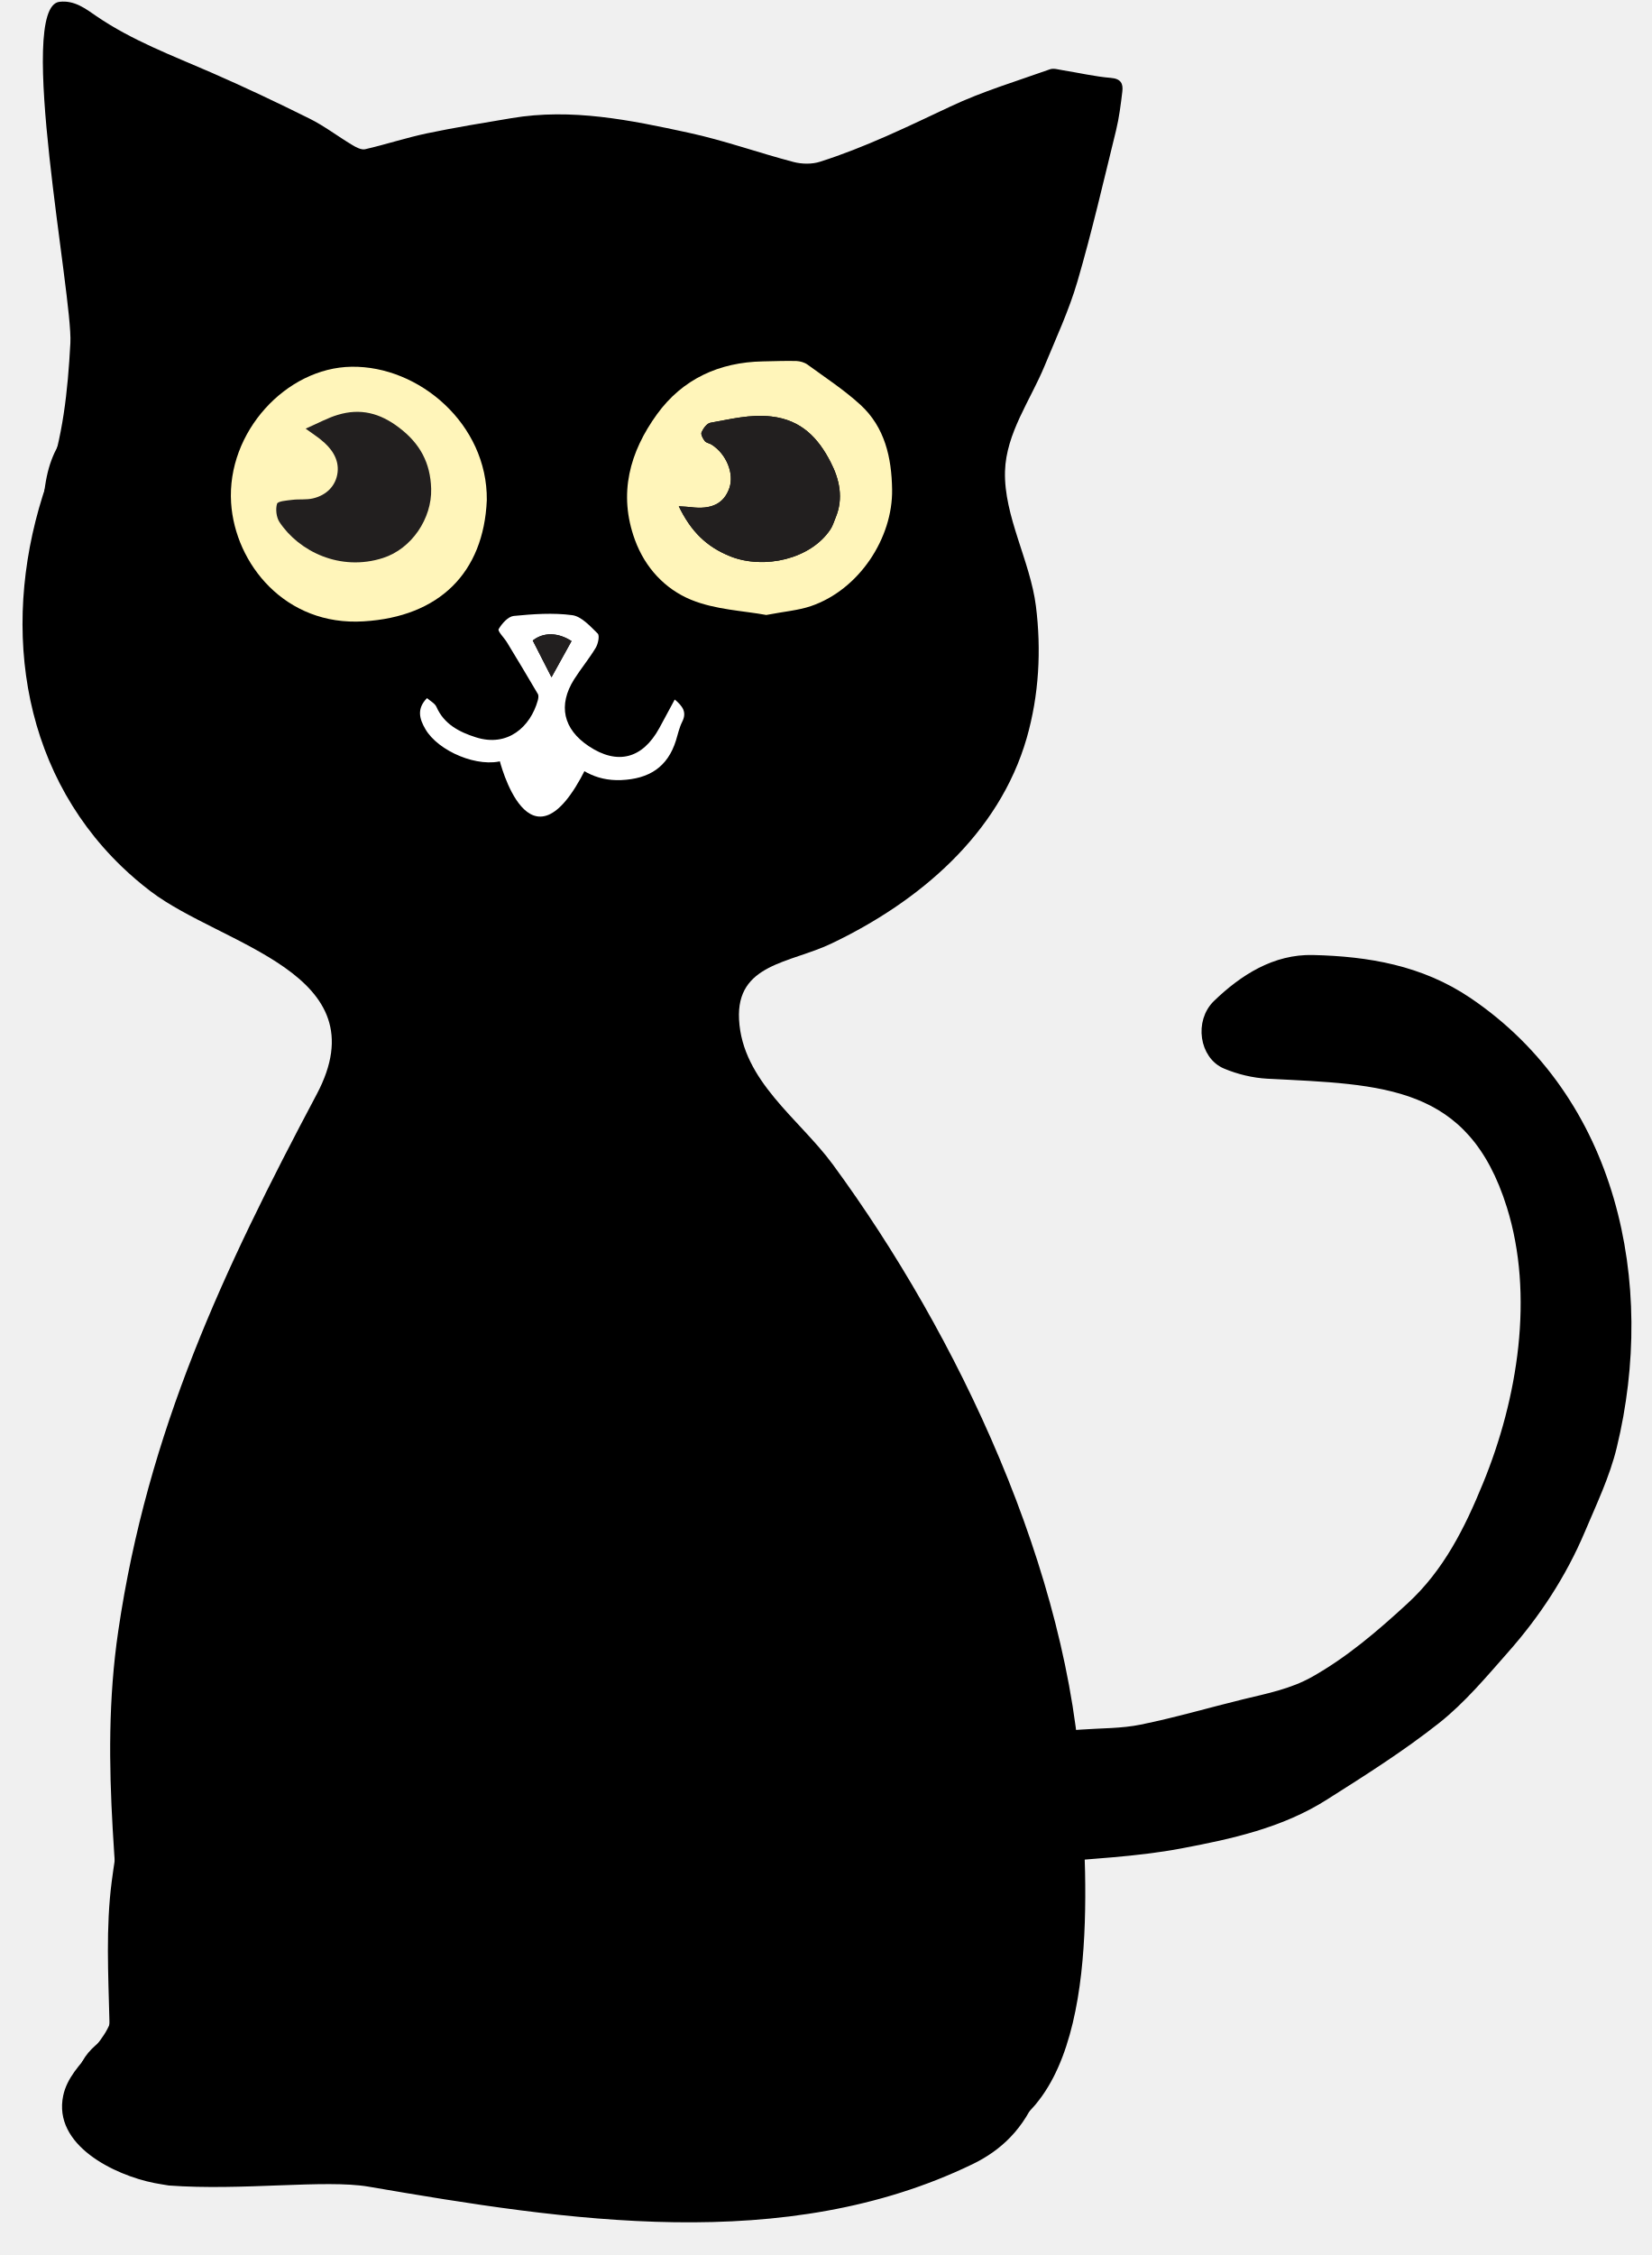
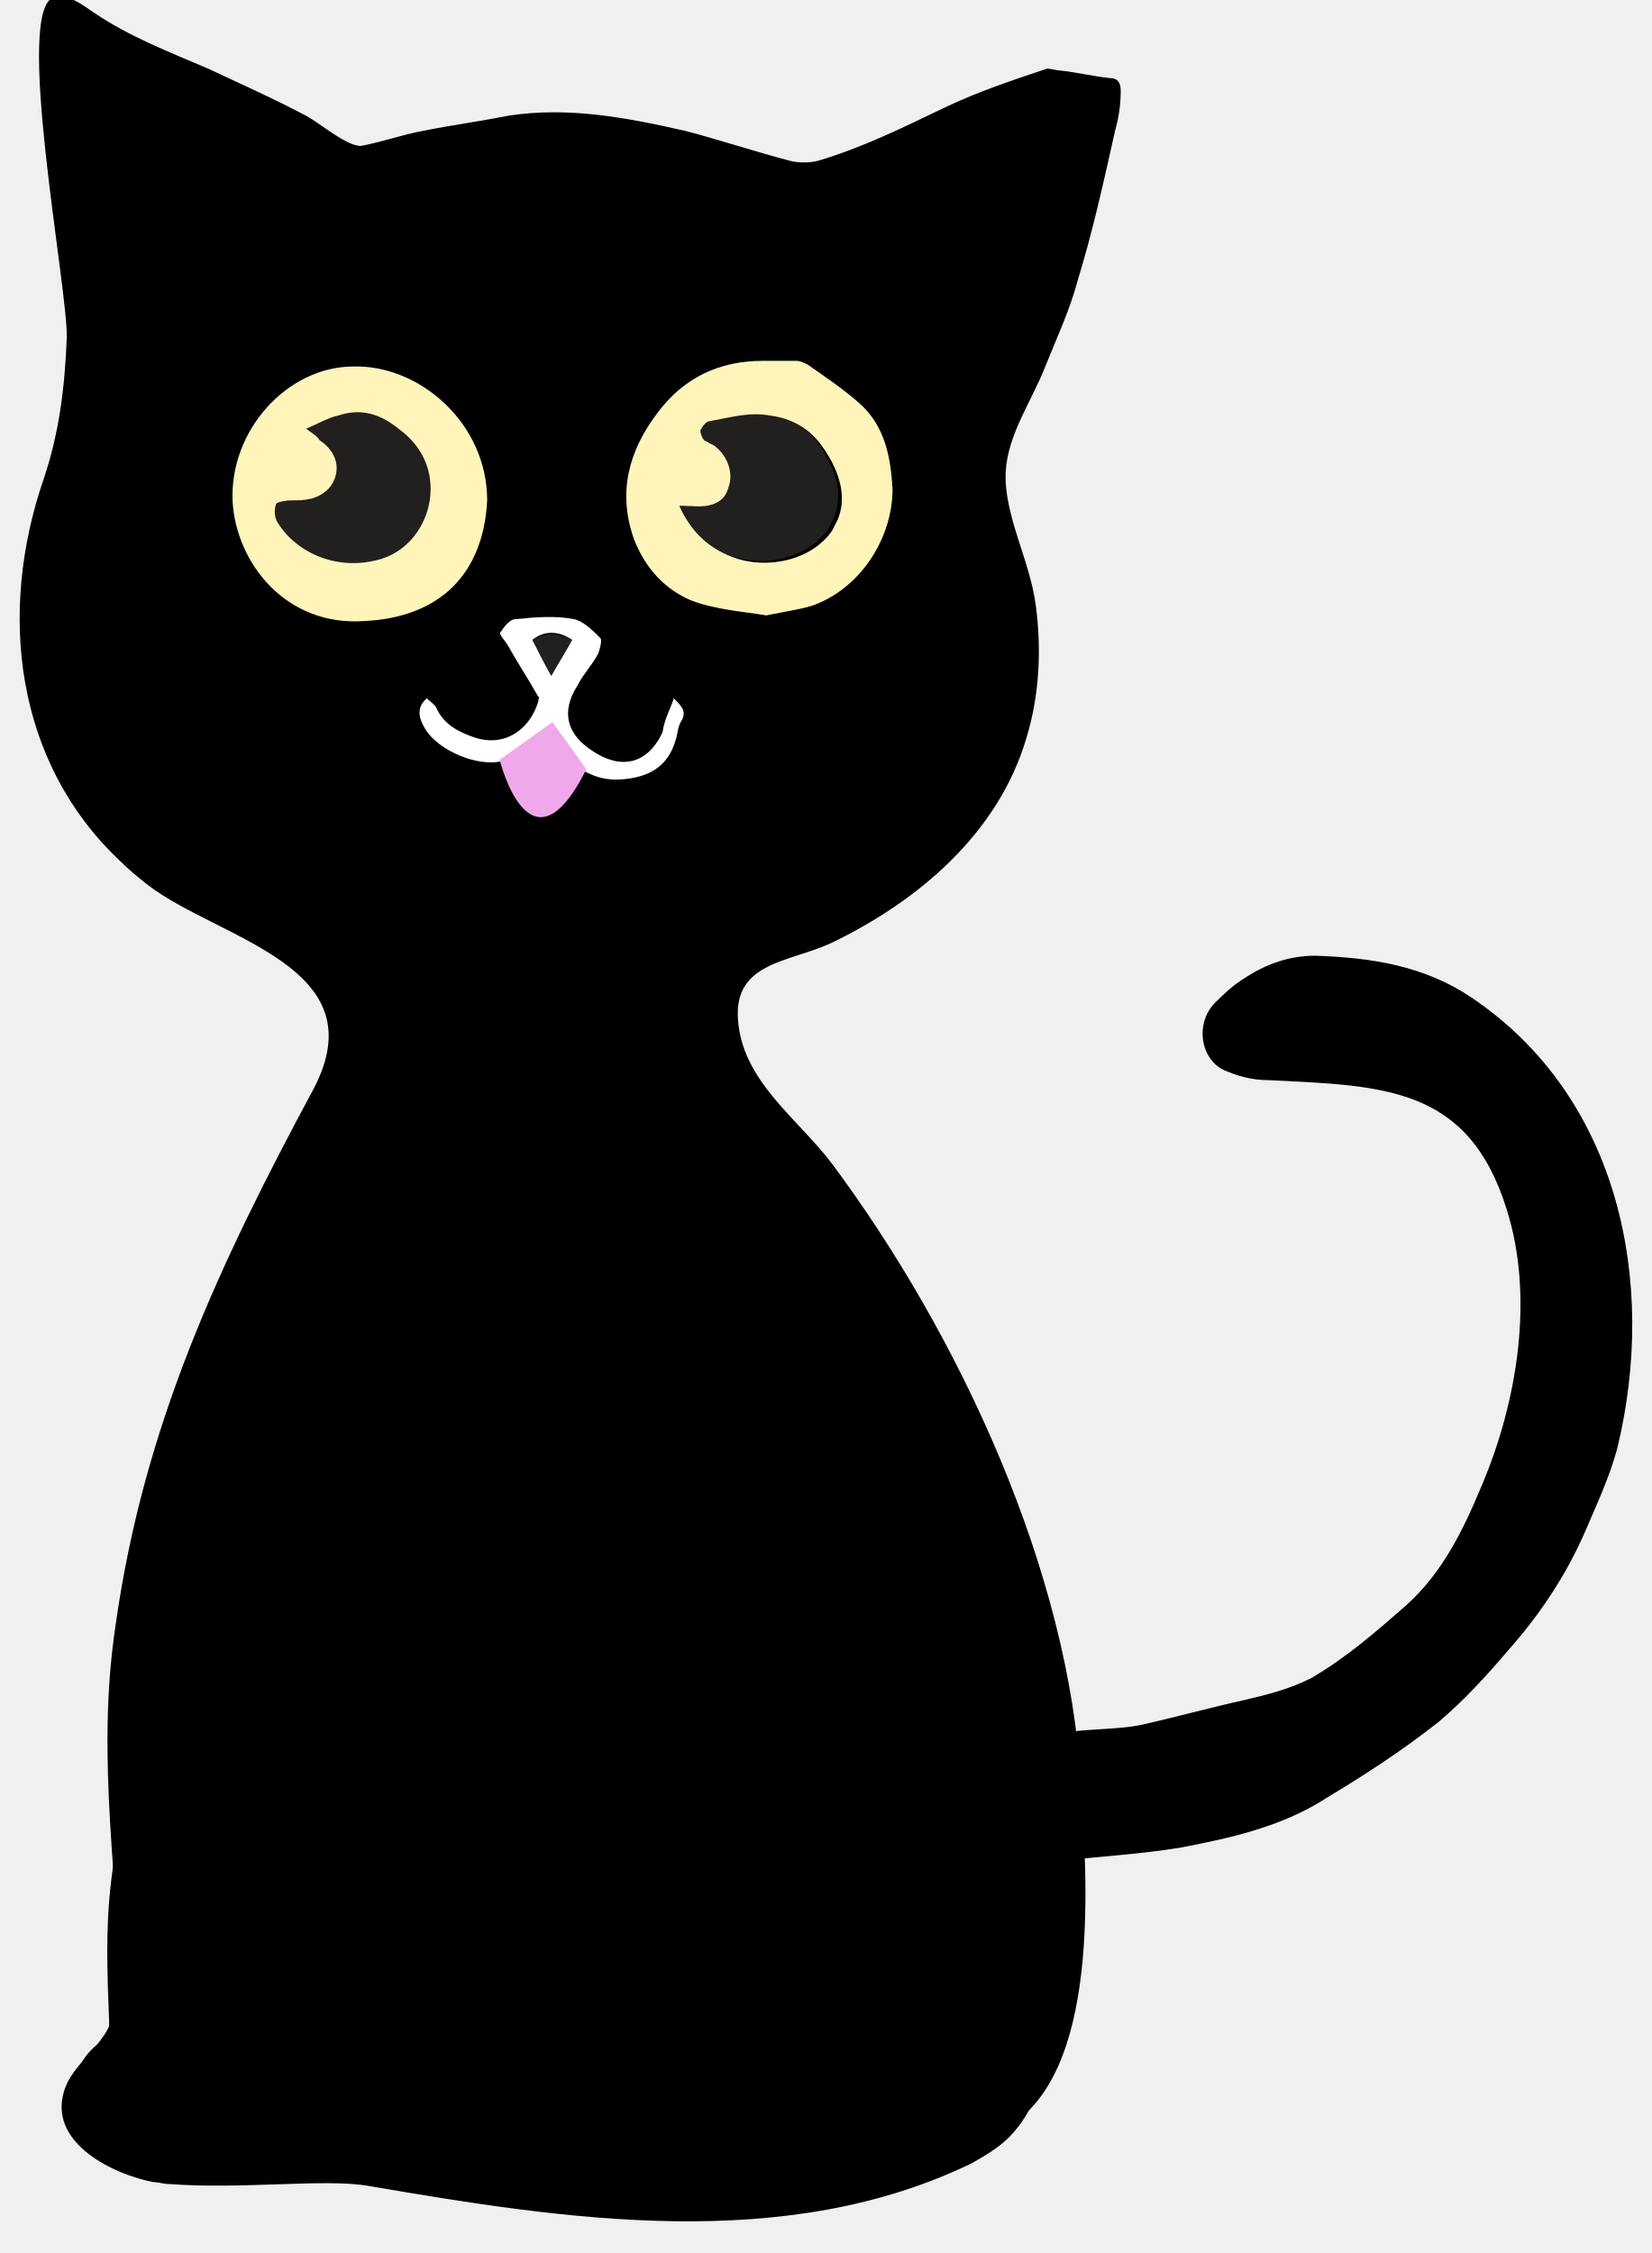
- <svg xmlns="http://www.w3.org/2000/svg" viewBox="121.293 127.055 87.577 119.531">
+ <svg xmlns="http://www.w3.org/2000/svg" version="1.1" id="Layer_1" x="0px" y="0px" viewBox="0 0 87.6 119.5" style="enable-background:new 0 0 87.6 119.5;" xml:space="preserve">
+   <style type="text/css">
+ 	.st0{stroke:#000000;stroke-width:0.499;stroke-miterlimit:10;}
+ 	.st1{fill:#FFFFFF;}
+ 	.st2{fill:#FFF5BA;}
+ 	.st3{fill:#221F1F;}
+ 	.st4{fill:#EFA8EA;}
+ </style>
  <g id="cat_1_" transform="matrix(1, 0, 0, 1, -11.66095, -103.0598)">
    <g>
-       <path d="M186.194,343.043c5.183-2.799,4.351-13.316,4.097-18.178c-0.6-11.411-6.533-23.975-13.181-33.027       c-1.774-2.416-4.797-4.417-4.97-7.68c-0.16-2.966,2.708-2.985,4.887-4.024c4.645-2.214,8.893-5.79,10.365-10.896       c0.652-2.269,0.781-4.669,0.488-6.997c-0.297-2.377-1.705-4.768-1.639-7.142c0.057-2.018,1.35-3.774,2.094-5.578       c0.613-1.484,1.299-2.954,1.748-4.492c0.771-2.642,1.388-5.327,2.046-8.002c0.163-0.671,0.251-1.369,0.333-2.062       c0.049-0.411-0.068-0.676-0.602-0.721c-0.857-0.07-1.702-0.27-2.551-0.405c-0.227-0.035-0.484-0.119-0.681-0.052       c-1.77,0.631-3.581,1.172-5.274,1.97c-2.271,1.068-4.523,2.168-6.921,2.931c-0.429,0.139-0.965,0.128-1.404,0.013       c-1.866-0.489-3.687-1.146-5.562-1.55c-3.089-0.67-6.2-1.313-9.394-0.773c-1.492,0.251-2.988,0.493-4.466,0.802       c-1.108,0.232-2.19,0.592-3.299,0.846c-0.206,0.042-0.489-0.11-0.697-0.238c-0.752-0.45-1.452-0.99-2.231-1.379       c-1.728-0.86-3.475-1.687-5.244-2.458c-2.069-0.901-4.181-1.69-6.067-2.978c-0.563-0.386-1.16-0.858-1.963-0.762       c-2.326,0.272,0.712,15.616,0.58,18.083c-0.142,2.601-0.394,4.98-1.242,7.416c-2.49,7.164-1.509,15.07,3.96,20.336       c0.479,0.461,0.991,0.901,1.538,1.316c3.797,2.889,12.231,4.305,8.804,10.759c-4.963,9.345-8.961,17.845-10.521,28.442       c-1.066,7.238,0.167,13.886,0.342,20.869" />
-       <path d="M214.785,286.648c-3.07-3.504-7.5-5.777-12.211-5.665c-1.799,0.042-4.365,0.993-5.328,2.667       c-1.199,2.085,0.863,3.152,2.643,3.371c4.643,0.569,8.781-0.829,11.866,3.611c3.595,5.182,2.306,12.729,0.065,18.199       c-0.977,2.38-2.115,4.662-4.066,6.457c-1.598,1.47-3.223,2.865-5.125,3.934c-1.166,0.656-2.438,0.9-3.702,1.207       c-1.815,0.446-3.61,0.975-5.438,1.342c-1.045,0.214-2.137,0.195-3.21,0.273c-0.913,0.064-1.839,0.125-2.757,0.189       c0.227,2.13,0.408,4.263,0.56,6.4c0.092-0.004,0.183-0.009,0.272-0.019c6.123-0.606,11.83-1.321,17.107-4.783       c4.766-3.124,9.049-7.302,11.298-12.621c0.616-1.455,1.312-2.908,1.68-4.433C220.061,300.043,219.532,292.07,214.785,286.648z" />
-       <path d="M188.399,333.33c-0.101-1.567-0.206-3.13-0.318-4.695c-0.485,0.034-0.979,0.04-1.442,0.162       c-0.275,0.071-0.662,0.416-0.684,0.656c-0.133,1.625-0.176,3.257-0.258,4.881c-0.071,1.438-0.049,2.889-0.264,4.305       c-0.199,1.271-0.451,2.584-1.344,3.617c-0.221,0.252-0.487,0.472-0.752,0.688c-1.463,1.19-3.137,1.932-4.896,2.642       c-2.383,0.962-4.823,1.126-7.297,1.289c-1.551,0.106-3.105,0.241-4.654,0.244c-2.502,0.01-4.994-0.138-7.441-0.733       c-1.958-0.476-3.904-1.016-5.879-1.418c-1.124-0.228-2.295-0.289-3.446-0.327c-1.727-0.062-3.469,0.105-5.177-0.072       c-1.689-0.177-3.429-0.39-4.899-1.411c-0.483-0.335-0.975-0.654-1.428-1.02c-1.561-1.266-0.937-2.758,0.164-3.576       c0.52-0.382,0.641-0.678,0.625-1.338c-0.007-0.314-0.014-0.636-0.023-0.955c0.054,2.121-2.281,3.049-2.68,4.926       c-0.557,2.628,2.708,4.214,4.832,4.636c0.252,0.05,0.508,0.086,0.761,0.13c3.878,0.291,8.293-0.332,10.596,0.062       c10.509,1.806,22.078,3.623,32.04-1.199c0.739-0.357,1.423-0.831,1.991-1.422C189.094,340.725,188.615,336.713,188.399,333.33z       " />
-       <path d="M142.527,275.946c0.395,0.218,0.798,0.421,1.21,0.61c0.526,0.241,1.093,0.405,1.62,0.644       c1.551,0.698,3.137,1.277,4.78,1.663l-13.213-15.026C137.61,268.437,139.466,272.744,142.527,275.946z" />
-       <path stroke="#000000" stroke-width="0.499" stroke-miterlimit="10" d="M151.065,238.815c-0.465,0.303-0.801,0.519-1.132,0.73       c0.015,0.08,0.031,0.155,0.044,0.235c0.302,0,0.602,0.02,0.9-0.007c0.542-0.042,1.084-0.11,1.622-0.181       c0.106-0.016,0.268-0.074,0.296-0.15c0.232-0.669,0.852-0.663,1.374-0.781c2.061-0.467,4.111-1.037,6.202-1.316       c1.5-0.195,3.072-0.139,4.58,0.067c2.301,0.321,4.592,0.812,6.857,1.357c1.399,0.335,2.742,0.907,4.102,1.403       c0.188,0.066,0.297,0.398,0.467,0.424c0.357,0.055,0.73-0.016,1.1-0.035c-0.028-0.338-0.056-0.679-0.096-1.178       c0.167-0.062,0.539-0.18,0.893-0.328c1.777-0.766,3.537-1.566,5.329-2.293c1.158-0.47,2.36-0.837,3.546-1.256       c0.172-0.063,0.338-0.154,0.504-0.234c0.688-0.328,1.369-0.536,2.148-0.245c0.47,0.174,0.994,0.214,1.652,0.345       c-0.434,1.619-0.859,3.201-1.281,4.787c-0.215,0.808-0.459,1.611-0.609,2.436c-0.396,2.197-1.248,4.241-2.135,6.268       c-0.37,0.843-0.783,1.671-1.227,2.477c-1.752,3.182-0.193,6.528,0.105,9.885c0.338,3.796-0.121,7.673-2.234,10.921       c-3.441,5.294-10.15,6.63-15.432,9.337c-1.105,0.562-2.131,1.367-2.623,2.609c-0.224,0.562-0.5,1.148-0.04,1.85       c0.765-1.923,2.091-3.188,3.944-3.79c0.193,1.283,0.25,2.576,0.603,3.786c0.333,1.152,0.933,2.232,1.493,3.305       c0.527,1.011,1.154,1.971,1.742,2.947c0.229,0.379,0.451,0.762,0.716,1.118c2.124,2.9,3.687,6.077,4.876,9.463       c0.466,1.335,1.104,2.615,1.535,3.963c0.73,2.284,1.373,4.595,2.031,6.901c0.59,2.066,1.162,4.137,1.725,6.212       c0.223,0.827,0.391,1.67,0.596,2.552c1.697-0.119,3.37-0.232,5.041-0.354c1.074-0.078,2.164-0.055,3.209-0.27       c1.83-0.371,3.623-0.899,5.438-1.343c1.267-0.306,2.538-0.554,3.704-1.206c1.9-1.068,3.527-2.466,5.125-3.935       c1.953-1.794,3.09-4.077,4.062-6.457c1.861-4.53,2.752-10.061,1.273-14.796c-2.087-6.68-6.781-6.68-12.918-6.993       c-0.752-0.04-1.535-0.229-2.229-0.522c-1.133-0.479-1.409-2.242-0.445-3.173c1.402-1.35,3.07-2.413,5.072-2.363       c2.895,0.07,5.707,0.539,8.217,2.239c7.688,5.201,9.744,14.921,7.649,23.557c-0.368,1.524-1.065,2.974-1.68,4.432       c-0.989,2.339-2.371,4.446-4.05,6.339c-1.137,1.289-2.258,2.631-3.596,3.692c-1.869,1.479-3.902,2.762-5.92,4.041       c-2.324,1.483-5.002,2.065-7.648,2.563c-2.36,0.448-4.793,0.532-7.191,0.77c-0.572,0.059-1.164,0.039-1.715,0.181       c-0.275,0.07-0.664,0.412-0.684,0.655c-0.133,1.626-0.176,3.254-0.258,4.881c-0.071,1.438-0.049,2.886-0.264,4.304       c-0.199,1.27-0.451,2.582-1.344,3.617c-0.221,0.254-0.487,0.474-0.752,0.689c-1.463,1.189-3.141,1.928-4.896,2.642       c-2.383,0.958-4.823,1.122-7.297,1.29c-1.551,0.105-3.105,0.243-4.658,0.243c-2.498,0.006-4.99-0.142-7.438-0.733       c-1.958-0.476-3.904-1.018-5.879-1.418c-1.124-0.231-2.295-0.291-3.446-0.329c-1.727-0.061-3.469,0.106-5.177-0.074       c-1.692-0.173-3.429-0.386-4.901-1.411c-0.478-0.332-0.973-0.65-1.426-1.018c-1.561-1.265-0.936-2.757,0.164-3.574       c0.52-0.386,0.641-0.678,0.625-1.338c-0.059-2.453-0.195-4.941,0.122-7.361c0.444-3.381,1.232-6.724,1.939-10.073       c0.757-3.587,2.351-6.858,3.911-10.144c0.497-1.046,0.838-2.168,1.282-3.239c0.821-1.973,1.711-3.917,2.487-5.904       c0.563-1.446,1.049-2.934,1.458-4.43c0.743-2.695,1.465-5.397,2.077-8.13c1.371-6.115-5.453-8.68-9.695-11.02       c-8.119-4.475-8.259-12.749-6.994-21.018c0.209-1.377,0.602-2.049,1.366-3.165c0.6-0.872,0.696-1.744,1.02-2.709       c0.296-0.889-0.036-1.998-0.153-3.005c-0.188-1.621-0.607-3.234-0.609-4.854c-0.005-3.019-0.872-5.936-0.894-8.946       c-0.003-0.574,0-1.149,0-1.887c0.944,0.56,1.796,1.113,2.685,1.583c1.002,0.538,2.031,1.026,3.064,1.496       c1.898,0.865,3.816,1.686,5.714,2.558c0.907,0.416,1.786,0.892,2.669,1.357C150.647,238.435,150.803,238.604,151.065,238.815z        M181.428,256.174c-0.022-2.389-0.582-4.011-1.821-5.249c-1.153-1.147-2.47-2.161-3.97-2.859       c-0.286-0.132-0.635-0.249-0.934-0.206c-1.12,0.147-2.236,0.351-3.348,0.566c-1.096,0.215-2.172,0.547-2.991,1.344       c-1.169,1.137-2.22,2.34-2.755,3.974c-0.853,2.591-0.756,5.019,0.951,7.194c0.656,0.832,1.529,1.611,2.469,2.068       c0.928,0.447,2.061,0.506,3.115,0.652c2.369,0.329,4.539-0.09,6.444-1.688C180.604,260.281,181.281,258.052,181.428,256.174z        M159.889,256.908c-0.012-2.18-0.504-3.781-1.551-5.127c-0.748-0.963-1.789-1.632-2.828-2.316       c-2.143-1.403-4.289-1.249-6.515-0.461c-2.127,0.75-3.414,2.316-4.241,4.369c-0.611,1.512-0.944,3.037-0.482,4.625       c0.244,0.842,0.569,1.682,1.004,2.438c1.012,1.764,2.477,3.072,4.486,3.504c2.71,0.588,5.22,0.045,7.464-1.681       C159.162,260.779,159.77,258.75,159.889,256.908z M168.73,267.194c-0.283,0.534-0.547,1.02-0.812,1.506       c-0.893,1.635-2.224,1.976-3.743,0.966c-1.359-0.904-1.646-2.173-0.777-3.546c0.361-0.572,0.799-1.097,1.145-1.673       c0.123-0.209,0.214-0.645,0.104-0.75c-0.401-0.395-0.863-0.91-1.354-0.979c-1.016-0.135-2.072-0.057-3.1,0.045       c-0.299,0.033-0.627,0.399-0.799,0.699c-0.064,0.109,0.289,0.45,0.437,0.694c0.556,0.911,1.106,1.823,1.644,2.747       c0.049,0.088,0.023,0.235-0.004,0.342c-0.391,1.391-1.594,2.49-3.291,1.949c-0.859-0.277-1.68-0.688-2.084-1.613       c-0.083-0.188-0.322-0.303-0.5-0.462c-0.563,0.564-0.394,1.11-0.091,1.635c0.679,1.185,2.826,2.095,4.156,1.663       c0.823-0.264,1.58-0.74,2.424-1.148c0.16,0.174,0.381,0.408,0.596,0.646c0.852,0.963,1.819,1.604,3.204,1.545       c1.483-0.058,2.466-0.682,2.909-2.091c0.104-0.338,0.178-0.688,0.332-0.994C169.385,267.864,169.15,267.549,168.73,267.194z" />
-       <path d="M181.428,256.174c-0.15,1.878-0.824,4.107-2.838,5.796c-1.904,1.599-4.074,2.018-6.443,1.688       c-1.055-0.146-2.189-0.205-3.114-0.652c-0.94-0.457-1.813-1.236-2.472-2.068c-1.707-2.176-1.804-4.604-0.95-7.194       c0.536-1.634,1.585-2.837,2.756-3.974c0.817-0.797,1.894-1.129,2.99-1.344c1.11-0.216,2.227-0.419,3.347-0.566       c0.299-0.043,0.647,0.074,0.934,0.206c1.5,0.698,2.816,1.712,3.97,2.859C180.848,252.163,181.407,253.785,181.428,256.174z        M173.583,262.713c0.96-0.185,1.688-0.24,2.361-0.466c2.571-0.872,4.358-3.623,4.314-6.19       c-0.026-1.683-0.386-3.295-1.677-4.481c-0.861-0.791-1.859-1.441-2.812-2.136c-0.158-0.114-0.389-0.18-0.586-0.189       c-0.594-0.018-1.186,0.012-1.777,0.021c-2.316,0.043-4.262,0.934-5.614,2.8c-1.444,1.994-2.067,4.211-1.173,6.661       c0.543,1.484,1.605,2.606,2.969,3.171C170.882,262.437,172.381,262.488,173.583,262.713z" />
-       <path d="M159.889,256.908c-0.119,1.842-0.727,3.871-2.662,5.354c-2.244,1.725-4.753,2.265-7.464,1.677       c-2.009-0.432-3.474-1.74-4.486-3.5c-0.435-0.758-0.76-1.6-1.004-2.439c-0.46-1.586-0.129-3.111,0.482-4.627       c0.826-2.053,2.114-3.619,4.241-4.365c2.226-0.788,4.372-0.946,6.515,0.457c1.039,0.685,2.081,1.354,2.828,2.316       C159.385,253.127,159.877,254.728,159.889,256.908z M158.766,256.623c0.039-4.031-3.596-7.123-7.175-7.068       c-3.457,0.049-6.623,3.458-6.383,7.216c0.208,3.225,2.866,6.542,7.028,6.28C156.237,262.807,158.6,260.486,158.766,256.623z" />
-       <path fill="#FFFFFF" d="M168.73,267.194c0.42,0.354,0.654,0.67,0.395,1.182c-0.154,0.306-0.229,0.659-0.332,0.994       c-0.443,1.411-1.426,2.033-2.909,2.095c-1.385,0.055-2.353-0.586-3.204-1.549c-0.215-0.238-0.436-0.473-0.596-0.643       c-0.844,0.404-1.601,0.881-2.424,1.145c-1.33,0.432-3.478-0.479-4.156-1.663c-0.303-0.524-0.472-1.066,0.091-1.635       c0.179,0.159,0.417,0.277,0.5,0.464c0.405,0.926,1.226,1.338,2.084,1.611c1.697,0.544,2.9-0.559,3.289-1.949       c0.029-0.106,0.055-0.252,0.006-0.342c-0.539-0.92-1.088-1.834-1.644-2.747c-0.148-0.24-0.501-0.585-0.437-0.694       c0.172-0.296,0.5-0.666,0.799-0.699c1.027-0.1,2.084-0.176,3.1-0.041c0.49,0.064,0.953,0.582,1.354,0.975       c0.11,0.105,0.023,0.541-0.104,0.75c-0.346,0.579-0.783,1.103-1.145,1.673c-0.868,1.378-0.582,2.642,0.777,3.548       c1.52,1.011,2.85,0.667,3.743-0.968C168.184,268.214,168.445,267.728,168.73,267.194z M163.258,264.096       c-0.709-0.46-1.48-0.485-2.057-0.03c0.303,0.595,0.611,1.204,0.994,1.948C162.602,265.28,162.93,264.685,163.258,264.096z" />
-       <path fill="#FFF5BA" d="M173.583,262.713c-1.202-0.225-2.701-0.275-3.997-0.81c-1.363-0.564-2.426-1.687-2.967-3.171       c-0.897-2.45-0.273-4.667,1.171-6.661c1.353-1.866,3.298-2.757,5.612-2.8c0.592-0.01,1.186-0.036,1.777-0.021       c0.197,0.01,0.43,0.074,0.588,0.189c0.951,0.694,1.949,1.345,2.812,2.136c1.293,1.187,1.65,2.799,1.676,4.481       c0.043,2.567-1.741,5.318-4.313,6.19C175.271,262.472,174.543,262.528,173.583,262.713z" />
-       <path fill="#FFF5BA" d="M158.766,256.623c-0.166,3.863-2.528,6.185-6.53,6.428c-4.162,0.262-6.821-3.056-7.028-6.28       c-0.24-3.758,2.926-7.167,6.383-7.216C155.169,249.5,158.805,252.592,158.766,256.623z" />
-       <path fill="#221F1F" d="M163.258,264.096c-0.328,0.589-0.656,1.184-1.062,1.918c-0.383-0.744-0.691-1.354-0.994-1.948       C161.777,263.611,162.549,263.636,163.258,264.096z" />
-       <path d="M168.945,256.951c0.641,1.326,1.465,2.152,2.752,2.661c1.768,0.693,4.232,0.151,5.286-1.435       c0.122-0.18,0.187-0.405,0.274-0.615c0.437-1.036,0.209-2.039-0.266-2.96c-0.654-1.267-1.542-2.226-3.131-2.409       c-1.135-0.132-2.174,0.145-3.238,0.331c-0.186,0.032-0.379,0.299-0.47,0.502c-0.05,0.112,0.069,0.337,0.17,0.466       c0.074,0.1,0.247,0.116,0.366,0.193c0.785,0.499,1.203,1.539,0.938,2.303c-0.289,0.824-0.947,1.149-2.049,1.008       C169.418,256.977,169.261,256.969,168.945,256.951z" />
-       <path fill="#221F1F" d="M168.945,256.951c0.315,0.022,0.473,0.026,0.633,0.045c1.1,0.142,1.758-0.184,2.047-1.008       c0.266-0.764-0.15-1.804-0.936-2.303c-0.119-0.077-0.292-0.094-0.366-0.193c-0.103-0.129-0.222-0.354-0.171-0.466       c0.092-0.203,0.282-0.47,0.469-0.502c1.064-0.187,2.105-0.463,3.238-0.331c1.59,0.184,2.479,1.143,3.131,2.409       c0.477,0.921,0.701,1.927,0.265,2.96c-0.087,0.21-0.151,0.436-0.271,0.615c-1.056,1.586-3.519,2.128-5.29,1.435       C170.41,259.103,169.586,258.277,168.945,256.951z" />
+       <path d="M64.9,216c5.2-2.8,4.4-13.3,4.1-18.2c-0.6-11.4-6.5-24-13.2-33c-1.8-2.4-4.8-4.4-5-7.7c-0.2-3,2.7-3,4.9-4    c4.6-2.2,8.9-5.8,10.4-10.9c0.7-2.3,0.8-4.7,0.5-7c-0.3-2.4-1.7-4.8-1.6-7.1c0.1-2,1.4-3.8,2.1-5.6c0.6-1.5,1.3-3,1.7-4.5    c0.8-2.6,1.4-5.3,2-8c0.2-0.7,0.3-1.4,0.3-2.1c0-0.4-0.1-0.7-0.6-0.7c-0.9-0.1-1.7-0.3-2.6-0.4c-0.2,0-0.5-0.1-0.7-0.1    c-1.8,0.6-3.6,1.2-5.3,2c-2.3,1.1-4.5,2.2-6.9,2.9c-0.4,0.1-1,0.1-1.4,0c-1.9-0.5-3.7-1.1-5.6-1.6c-3.1-0.7-6.2-1.3-9.4-0.8    c-1.5,0.3-3,0.5-4.5,0.8c-1.1,0.2-2.2,0.6-3.3,0.8c-0.2,0-0.5-0.1-0.7-0.2c-0.8-0.4-1.5-1-2.2-1.4c-1.7-0.9-3.5-1.7-5.2-2.5    c-2.1-0.9-4.2-1.7-6.1-3c-0.6-0.4-1.2-0.9-2-0.8c-2.3,0.3,0.7,15.6,0.6,18.1c-0.1,2.6-0.4,5-1.2,7.4c-2.5,7.2-1.5,15.1,4,20.3    c0.5,0.5,1,0.9,1.5,1.3c3.8,2.9,12.2,4.3,8.8,10.8c-5,9.3-9,17.8-10.5,28.4c-1.1,7.2,0.2,13.9,0.3,20.9" />
+       <path d="M93.5,159.6c-3.1-3.5-7.5-5.8-12.2-5.7c-1.8,0-4.4,1-5.3,2.7c-1.2,2.1,0.9,3.2,2.6,3.4c4.6,0.6,8.8-0.8,11.9,3.6    c3.6,5.2,2.3,12.7,0.1,18.2c-1,2.4-2.1,4.7-4.1,6.5c-1.6,1.5-3.2,2.9-5.1,3.9c-1.2,0.7-2.4,0.9-3.7,1.2c-1.8,0.4-3.6,1-5.4,1.3    c-1,0.2-2.1,0.2-3.2,0.3c-0.9,0.1-1.8,0.1-2.8,0.2c0.2,2.1,0.4,4.3,0.6,6.4c0.1,0,0.2,0,0.3,0c6.1-0.6,11.8-1.3,17.1-4.8    c4.8-3.1,9-7.3,11.3-12.6c0.6-1.5,1.3-2.9,1.7-4.4C98.8,173,98.2,165,93.5,159.6z" />
+       <path d="M67.1,206.3c-0.1-1.6-0.2-3.1-0.3-4.7c-0.5,0-1,0-1.4,0.2c-0.3,0.1-0.7,0.4-0.7,0.7c-0.1,1.6-0.2,3.3-0.3,4.9    c-0.1,1.4,0,2.9-0.3,4.3c-0.2,1.3-0.5,2.6-1.3,3.6c-0.2,0.3-0.5,0.5-0.8,0.7c-1.5,1.2-3.1,1.9-4.9,2.6c-2.4,1-4.8,1.1-7.3,1.3    c-1.6,0.1-3.1,0.2-4.7,0.2c-2.5,0-5-0.1-7.4-0.7c-2-0.5-3.9-1-5.9-1.4c-1.1-0.2-2.3-0.3-3.4-0.3c-1.7-0.1-3.5,0.1-5.2-0.1    c-1.7-0.2-3.4-0.4-4.9-1.4c-0.5-0.3-1-0.7-1.4-1c-1.6-1.3-0.9-2.8,0.2-3.6c0.5-0.4,0.6-0.7,0.6-1.3c0-0.3,0-0.6,0-1    c0.1,2.1-2.3,3-2.7,4.9c-0.6,2.6,2.7,4.2,4.8,4.6c0.3,0,0.5,0.1,0.8,0.1c3.9,0.3,8.3-0.3,10.6,0.1c10.5,1.8,22.1,3.6,32-1.2    c0.7-0.4,1.4-0.8,2-1.4C67.8,213.7,67.3,209.7,67.1,206.3z" />
+       <path d="M21.2,148.9c0.4,0.2,0.8,0.4,1.2,0.6c0.5,0.2,1.1,0.4,1.6,0.6c1.6,0.7,3.1,1.3,4.8,1.7l-13.2-15    C16.3,141.4,18.2,145.7,21.2,148.9z" />
+       <path class="st0" d="M29.8,111.8c-0.5,0.3-0.8,0.5-1.1,0.7c0,0.1,0,0.2,0,0.2c0.3,0,0.6,0,0.9,0c0.5,0,1.1-0.1,1.6-0.2    c0.1,0,0.3-0.1,0.3-0.1c0.2-0.7,0.9-0.7,1.4-0.8c2.1-0.5,4.1-1,6.2-1.3c1.5-0.2,3.1-0.1,4.6,0.1c2.3,0.3,4.6,0.8,6.9,1.4    c1.4,0.3,2.7,0.9,4.1,1.4c0.2,0.1,0.3,0.4,0.5,0.4c0.4,0.1,0.7,0,1.1,0c0-0.3-0.1-0.7-0.1-1.2c0.2-0.1,0.5-0.2,0.9-0.3    c1.8-0.8,3.5-1.6,5.3-2.3c1.2-0.5,2.4-0.8,3.5-1.3c0.2-0.1,0.3-0.2,0.5-0.2c0.7-0.3,1.4-0.5,2.1-0.2c0.5,0.2,1,0.2,1.7,0.3    c-0.4,1.6-0.9,3.2-1.3,4.8c-0.2,0.8-0.5,1.6-0.6,2.4c-0.4,2.2-1.2,4.2-2.1,6.3c-0.4,0.8-0.8,1.7-1.2,2.5c-1.8,3.2-0.2,6.5,0.1,9.9    c0.3,3.8-0.1,7.7-2.2,10.9c-3.4,5.3-10.1,6.6-15.4,9.3c-1.1,0.6-2.1,1.4-2.6,2.6c-0.2,0.6-0.5,1.1,0,1.9c0.8-1.9,2.1-3.2,3.9-3.8    c0.2,1.3,0.3,2.6,0.6,3.8c0.3,1.2,0.9,2.2,1.5,3.3c0.5,1,1.2,2,1.7,2.9c0.2,0.4,0.5,0.8,0.7,1.1c2.1,2.9,3.7,6.1,4.9,9.5    c0.5,1.3,1.1,2.6,1.5,4c0.7,2.3,1.4,4.6,2,6.9c0.6,2.1,1.2,4.1,1.7,6.2c0.2,0.8,0.4,1.7,0.6,2.6c1.7-0.1,3.4-0.2,5-0.4    c1.1-0.1,2.2-0.1,3.2-0.3c1.8-0.4,3.6-0.9,5.4-1.3c1.3-0.3,2.5-0.6,3.7-1.2c1.9-1.1,3.5-2.5,5.1-3.9c2-1.8,3.1-4.1,4.1-6.5    c1.9-4.5,2.8-10.1,1.3-14.8c-2.1-6.7-6.8-6.7-12.9-7c-0.8,0-1.5-0.2-2.2-0.5c-1.1-0.5-1.4-2.2-0.4-3.2c1.4-1.4,3.1-2.4,5.1-2.4    c2.9,0.1,5.7,0.5,8.2,2.2c7.7,5.2,9.7,14.9,7.6,23.6c-0.4,1.5-1.1,3-1.7,4.4c-1,2.3-2.4,4.4-4.1,6.3c-1.1,1.3-2.3,2.6-3.6,3.7    c-1.9,1.5-3.9,2.8-5.9,4c-2.3,1.5-5,2.1-7.6,2.6c-2.4,0.4-4.8,0.5-7.2,0.8c-0.6,0.1-1.2,0-1.7,0.2c-0.3,0.1-0.7,0.4-0.7,0.7    c-0.1,1.6-0.2,3.3-0.3,4.9c-0.1,1.4,0,2.9-0.3,4.3c-0.2,1.3-0.5,2.6-1.3,3.6c-0.2,0.3-0.5,0.5-0.8,0.7c-1.5,1.2-3.1,1.9-4.9,2.6    c-2.4,1-4.8,1.1-7.3,1.3c-1.6,0.1-3.1,0.2-4.7,0.2c-2.5,0-5-0.1-7.4-0.7c-2-0.5-3.9-1-5.9-1.4c-1.1-0.2-2.3-0.3-3.4-0.3    c-1.7-0.1-3.5,0.1-5.2-0.1c-1.7-0.2-3.4-0.4-4.9-1.4c-0.5-0.3-1-0.6-1.4-1c-1.6-1.3-0.9-2.8,0.2-3.6c0.5-0.4,0.6-0.7,0.6-1.3    c-0.1-2.5-0.2-4.9,0.1-7.4c0.4-3.4,1.2-6.7,1.9-10.1c0.8-3.6,2.4-6.9,3.9-10.1c0.5-1,0.8-2.2,1.3-3.2c0.8-2,1.7-3.9,2.5-5.9    c0.6-1.4,1-2.9,1.5-4.4c0.7-2.7,1.5-5.4,2.1-8.1c1.4-6.1-5.5-8.7-9.7-11c-8.1-4.5-8.3-12.7-7-21c0.2-1.4,0.6-2,1.4-3.2    c0.6-0.9,0.7-1.7,1-2.7c0.3-0.9,0-2-0.2-3c-0.2-1.6-0.6-3.2-0.6-4.9c0-3-0.9-5.9-0.9-8.9c0-0.6,0-1.1,0-1.9    c0.9,0.6,1.8,1.1,2.7,1.6c1,0.5,2,1,3.1,1.5c1.9,0.9,3.8,1.7,5.7,2.6c0.9,0.4,1.8,0.9,2.7,1.4C29.4,111.4,29.5,111.5,29.8,111.8z     M60.1,129.1c0-2.4-0.6-4-1.8-5.2c-1.2-1.1-2.5-2.2-4-2.9c-0.3-0.1-0.6-0.2-0.9-0.2c-1.1,0.1-2.2,0.4-3.3,0.6    c-1.1,0.2-2.2,0.5-3,1.3c-1.2,1.1-2.2,2.3-2.8,4c-0.9,2.6-0.8,5,1,7.2c0.7,0.8,1.5,1.6,2.5,2.1c0.9,0.4,2.1,0.5,3.1,0.7    c2.4,0.3,4.5-0.1,6.4-1.7C59.3,133.2,60,131,60.1,129.1z M38.6,129.9c0-2.2-0.5-3.8-1.6-5.1c-0.7-1-1.8-1.6-2.8-2.3    c-2.1-1.4-4.3-1.2-6.5-0.5c-2.1,0.8-3.4,2.3-4.2,4.4c-0.6,1.5-0.9,3-0.5,4.6c0.2,0.8,0.6,1.7,1,2.4c1,1.8,2.5,3.1,4.5,3.5    c2.7,0.6,5.2,0,7.5-1.7C37.9,133.7,38.5,131.7,38.6,129.9z M47.4,140.1c-0.3,0.5-0.5,1-0.8,1.5c-0.9,1.6-2.2,2-3.7,1    c-1.4-0.9-1.6-2.2-0.8-3.5c0.4-0.6,0.8-1.1,1.1-1.7c0.1-0.2,0.2-0.6,0.1-0.8c-0.4-0.4-0.9-0.9-1.4-1c-1-0.1-2.1-0.1-3.1,0    c-0.3,0-0.6,0.4-0.8,0.7c-0.1,0.1,0.3,0.5,0.4,0.7c0.6,0.9,1.1,1.8,1.6,2.7c0,0.1,0,0.2,0,0.3c-0.4,1.4-1.6,2.5-3.3,1.9    c-0.9-0.3-1.7-0.7-2.1-1.6c-0.1-0.2-0.3-0.3-0.5-0.5c-0.6,0.6-0.4,1.1-0.1,1.6c0.7,1.2,2.8,2.1,4.2,1.7c0.8-0.3,1.6-0.7,2.4-1.1    c0.2,0.2,0.4,0.4,0.6,0.6c0.9,1,1.8,1.6,3.2,1.5c1.5-0.1,2.5-0.7,2.9-2.1c0.1-0.3,0.2-0.7,0.3-1C48.1,140.8,47.9,140.5,47.4,140.1    z" />
+       <path d="M60.1,129.1c-0.1,1.9-0.8,4.1-2.8,5.8c-1.9,1.6-4.1,2-6.4,1.7c-1.1-0.1-2.2-0.2-3.1-0.7c-0.9-0.5-1.8-1.2-2.5-2.1    c-1.7-2.2-1.8-4.6-0.9-7.2c0.5-1.6,1.6-2.8,2.8-4c0.8-0.8,1.9-1.1,3-1.3c1.1-0.2,2.2-0.4,3.3-0.6c0.3,0,0.6,0.1,0.9,0.2    c1.5,0.7,2.8,1.7,4,2.9C59.6,125.1,60.1,126.7,60.1,129.1z M52.3,135.7c1-0.2,1.7-0.2,2.4-0.5c2.6-0.9,4.4-3.6,4.3-6.2    c0-1.7-0.4-3.3-1.7-4.5c-0.9-0.8-1.9-1.4-2.8-2.1c-0.2-0.1-0.4-0.2-0.6-0.2c-0.6,0-1.2,0-1.8,0c-2.3,0-4.3,0.9-5.6,2.8    c-1.4,2-2.1,4.2-1.2,6.7c0.5,1.5,1.6,2.6,3,3.2C49.6,135.4,51.1,135.4,52.3,135.7z" />
+       <path d="M38.6,129.9c-0.1,1.8-0.7,3.9-2.7,5.4c-2.2,1.7-4.8,2.3-7.5,1.7c-2-0.4-3.5-1.7-4.5-3.5c-0.4-0.8-0.8-1.6-1-2.4    c-0.5-1.6-0.1-3.1,0.5-4.6c0.8-2.1,2.1-3.6,4.2-4.4c2.2-0.8,4.4-0.9,6.5,0.5c1,0.7,2.1,1.4,2.8,2.3    C38.1,126.1,38.6,127.7,38.6,129.9z M37.5,129.6c0-4-3.6-7.1-7.2-7.1c-3.5,0-6.6,3.5-6.4,7.2c0.2,3.2,2.9,6.5,7,6.3    C34.9,135.8,37.3,133.4,37.5,129.6z" />
+       <path class="st1" d="M47.4,140.1c0.4,0.4,0.7,0.7,0.4,1.2c-0.2,0.3-0.2,0.7-0.3,1c-0.4,1.4-1.4,2-2.9,2.1    c-1.4,0.1-2.4-0.6-3.2-1.5c-0.2-0.2-0.4-0.5-0.6-0.6c-0.8,0.4-1.6,0.9-2.4,1.1c-1.3,0.4-3.5-0.5-4.2-1.7c-0.3-0.5-0.5-1.1,0.1-1.6    c0.2,0.2,0.4,0.3,0.5,0.5c0.4,0.9,1.2,1.3,2.1,1.6c1.7,0.5,2.9-0.6,3.3-1.9c0-0.1,0.1-0.3,0-0.3c-0.5-0.9-1.1-1.8-1.6-2.7    c-0.1-0.2-0.5-0.6-0.4-0.7c0.2-0.3,0.5-0.7,0.8-0.7c1-0.1,2.1-0.2,3.1,0c0.5,0.1,1,0.6,1.4,1c0.1,0.1,0,0.5-0.1,0.8    c-0.3,0.6-0.8,1.1-1.1,1.7c-0.9,1.4-0.6,2.6,0.8,3.5c1.5,1,2.9,0.7,3.7-1C46.9,141.2,47.2,140.7,47.4,140.1z M42,137    c-0.7-0.5-1.5-0.5-2.1,0c0.3,0.6,0.6,1.2,1,1.9C41.3,138.2,41.6,137.6,42,137z" />
+       <path class="st2" d="M52.3,135.7c-1.2-0.2-2.7-0.3-4-0.8c-1.4-0.6-2.4-1.7-3-3.2c-0.9-2.5-0.3-4.7,1.2-6.7    c1.4-1.9,3.3-2.8,5.6-2.8c0.6,0,1.2,0,1.8,0c0.2,0,0.4,0.1,0.6,0.2c1,0.7,1.9,1.3,2.8,2.1c1.3,1.2,1.6,2.8,1.7,4.5    c0,2.6-1.7,5.3-4.3,6.2C54,135.4,53.3,135.5,52.3,135.7z" />
+       <path class="st2" d="M37.5,129.6c-0.2,3.9-2.5,6.2-6.5,6.4c-4.2,0.3-6.8-3.1-7-6.3c-0.2-3.8,2.9-7.2,6.4-7.2    C33.9,122.4,37.5,125.5,37.5,129.6z" />
+       <path class="st3" d="M42,137c-0.3,0.6-0.7,1.2-1.1,1.9c-0.4-0.7-0.7-1.4-1-1.9C40.5,136.6,41.3,136.6,42,137z" />
+       <path d="M47.7,129.9c0.6,1.3,1.5,2.2,2.8,2.7c1.8,0.7,4.2,0.2,5.3-1.4c0.1-0.2,0.2-0.4,0.3-0.6c0.4-1,0.2-2-0.3-3    c-0.7-1.3-1.5-2.2-3.1-2.4c-1.1-0.1-2.2,0.1-3.2,0.3c-0.2,0-0.4,0.3-0.5,0.5c-0.1,0.1,0.1,0.3,0.2,0.5c0.1,0.1,0.2,0.1,0.4,0.2    c0.8,0.5,1.2,1.5,0.9,2.3c-0.3,0.8-0.9,1.1-2,1C48.1,129.9,48,129.9,47.7,129.9z" />
+       <path class="st3" d="M47.7,129.9c0.3,0,0.5,0,0.6,0c1.1,0.1,1.8-0.2,2-1c0.3-0.8-0.1-1.8-0.9-2.3c-0.1-0.1-0.3-0.1-0.4-0.2    c-0.1-0.1-0.2-0.4-0.2-0.5c0.1-0.2,0.3-0.5,0.5-0.5c1.1-0.2,2.1-0.5,3.2-0.3c1.6,0.2,2.5,1.1,3.1,2.4c0.5,0.9,0.7,1.9,0.3,3    c-0.1,0.2-0.2,0.4-0.3,0.6c-1.1,1.6-3.5,2.1-5.3,1.4C49.1,132,48.3,131.2,47.7,129.9z" />
    </g>
-     <path fill="#221F1F" d="M149.16,252.836c0.672-0.293,1.174-0.575,1.711-0.733c1.188-0.357,2.223-0.1,3.243,0.679      c1.113,0.844,1.661,1.867,1.701,3.237c0.045,1.573-1.029,3.185-2.554,3.673c-2.262,0.729-4.459-0.346-5.492-1.909      c-0.164-0.255-0.212-0.68-0.125-0.966c0.045-0.139,0.518-0.171,0.804-0.207c0.363-0.045,0.745,0.007,1.097-0.076      c0.726-0.168,1.226-0.675,1.309-1.383c0.081-0.709-0.331-1.289-0.888-1.729C149.773,253.26,149.558,253.127,149.16,252.836z" />
+     <path class="st3" d="M27.9,125.8c0.7-0.3,1.2-0.6,1.7-0.7c1.2-0.4,2.2-0.1,3.2,0.7c1.1,0.8,1.7,1.9,1.7,3.2c0,1.6-1,3.2-2.6,3.7   c-2.3,0.7-4.5-0.3-5.5-1.9c-0.2-0.3-0.2-0.7-0.1-1c0-0.1,0.5-0.2,0.8-0.2c0.4,0,0.7,0,1.1-0.1c0.7-0.2,1.2-0.7,1.3-1.4   c0.1-0.7-0.3-1.3-0.9-1.7C28.5,126.2,28.3,126.1,27.9,125.8z" />
  </g>
-   <path fill="#FFFFFF" d="M 147.772 167.32 C 147.772 167.32 149.354 173.791 152.354 167.791 L 150.604 165.291 L 147.772 167.32 Z" />
+   <path class="st4" d="M26.5,40.3c0,0,1.6,6.5,4.6,0.5l-1.8-2.5L26.5,40.3z" />
</svg>
